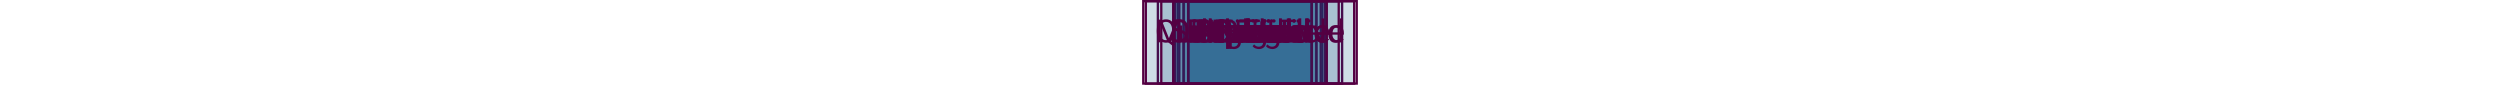
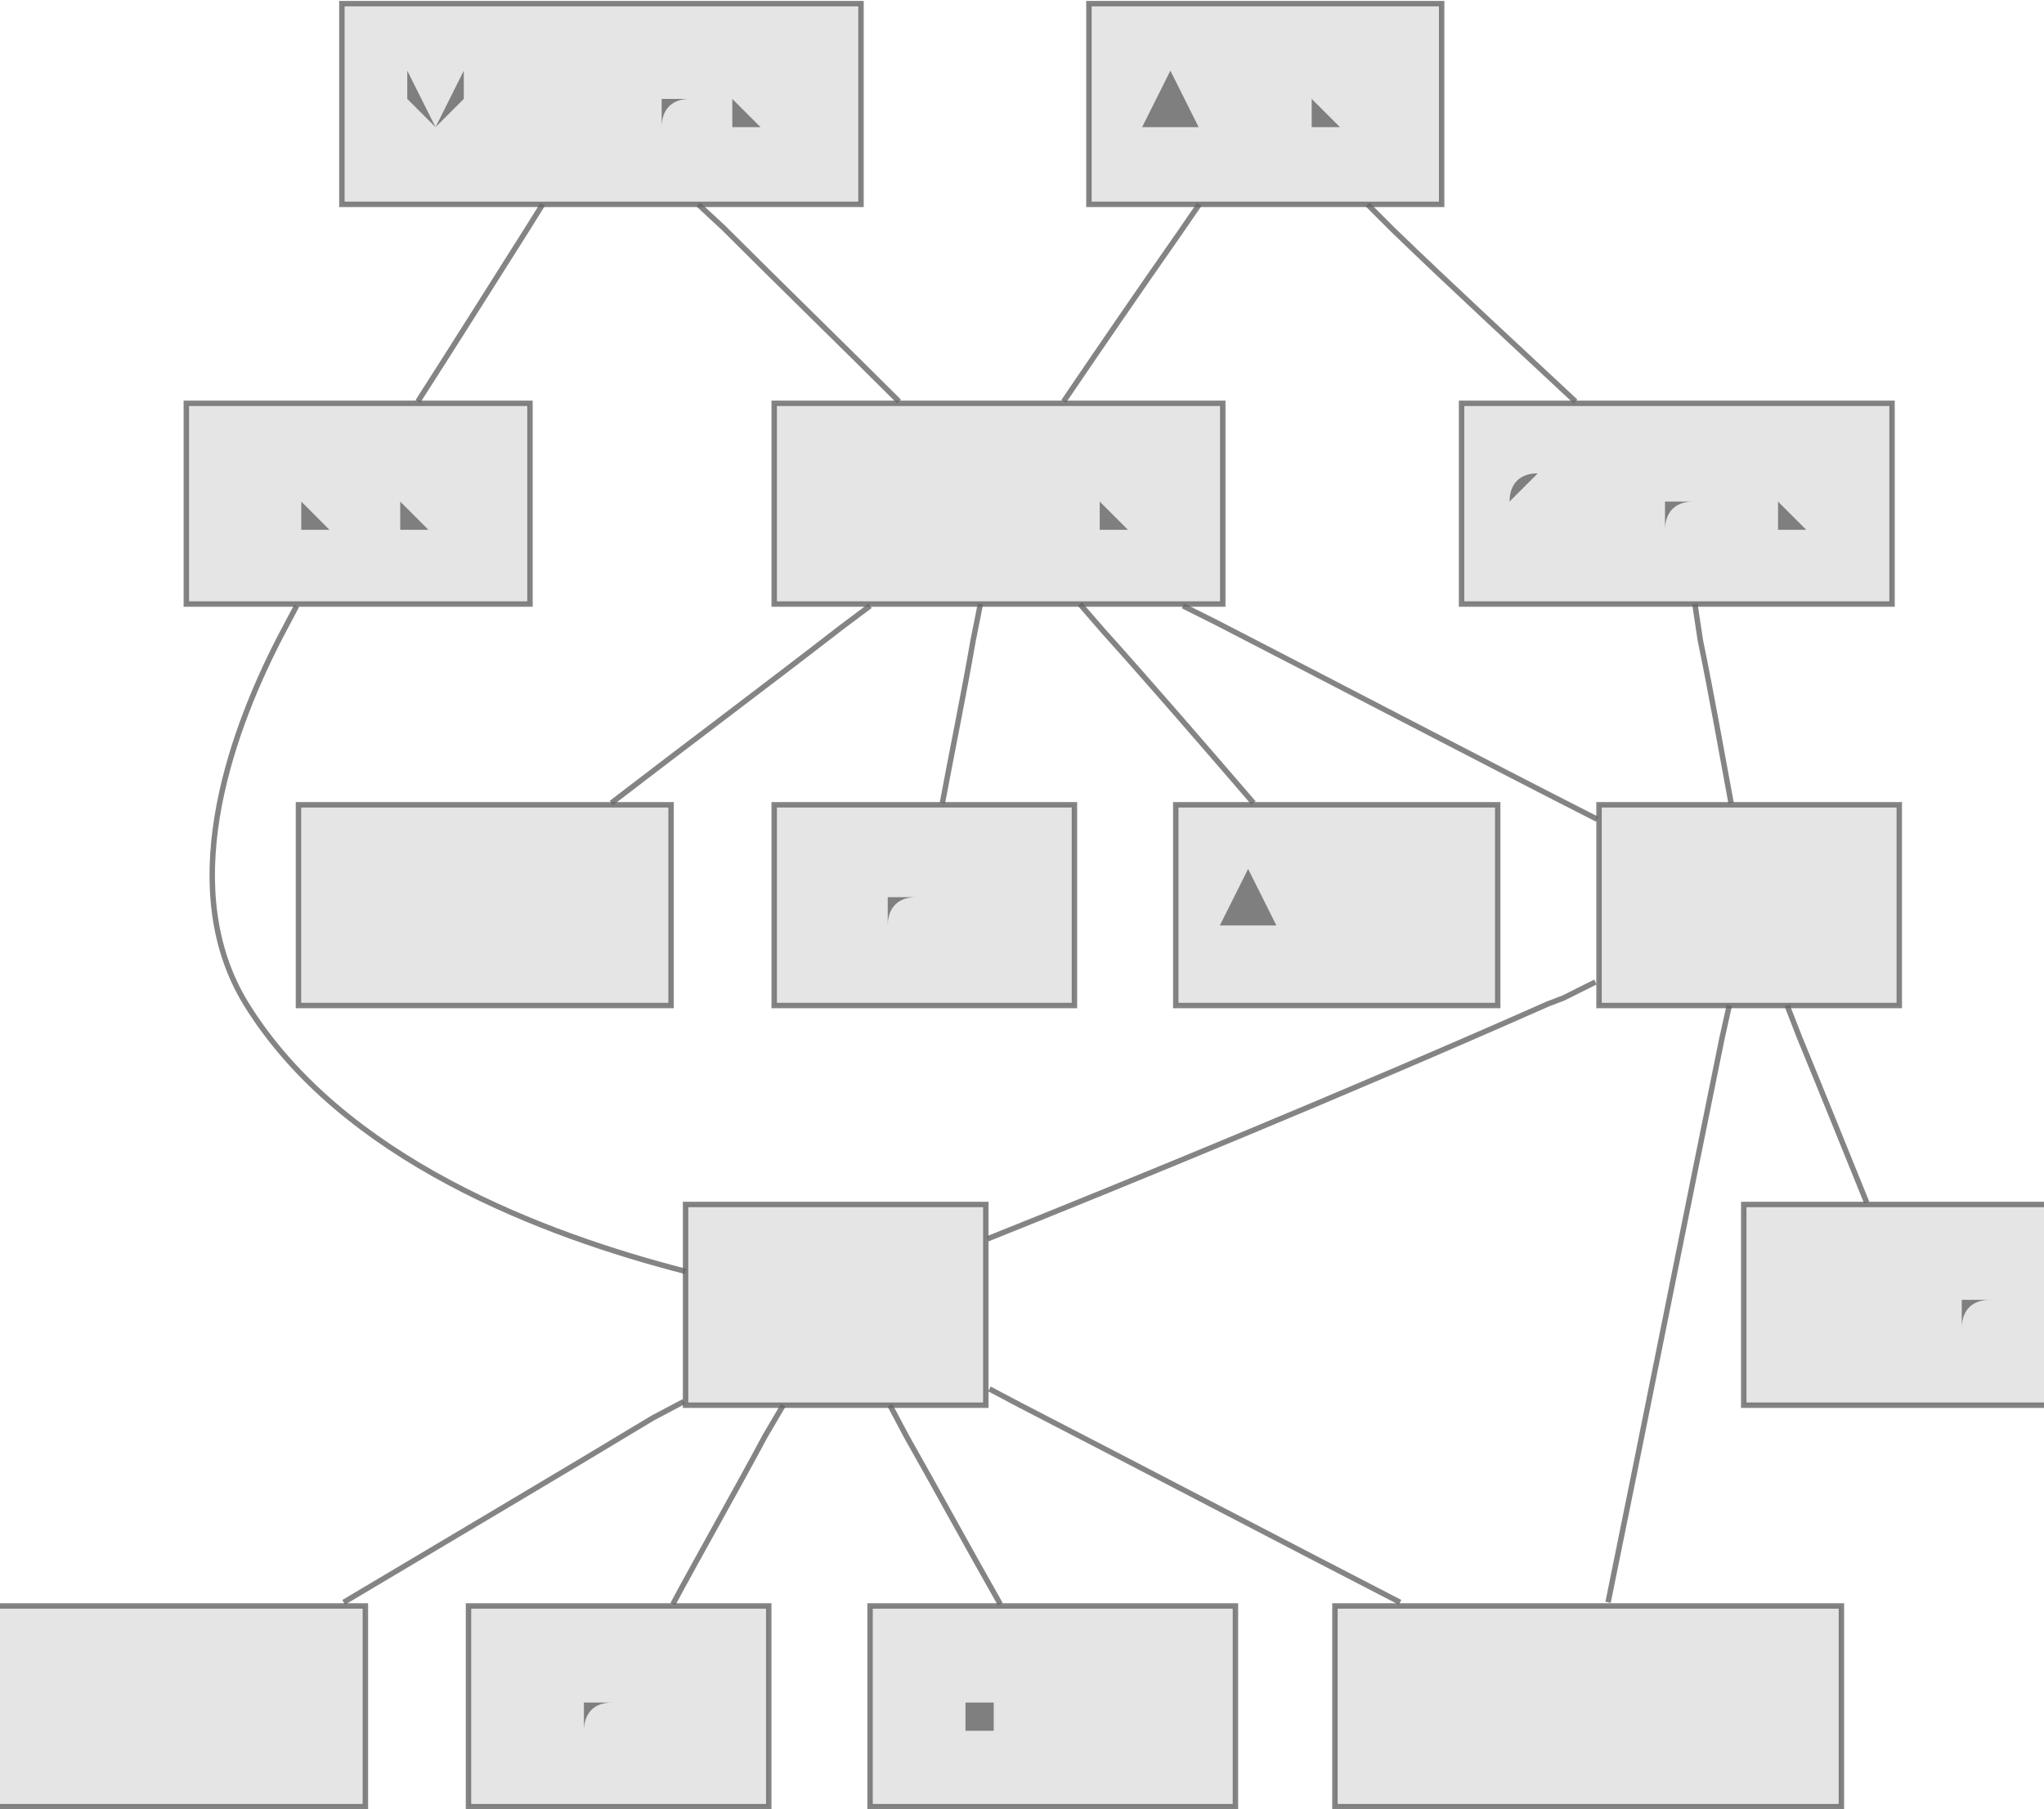
- <svg xmlns="http://www.w3.org/2000/svg" width="14747" height="500" viewBox="-546.0 -18.512 1092.0 37.023">
+ <svg xmlns="http://www.w3.org/2000/svg" height="500" viewBox="-0.565 -0.5 1.13 1.0">
  <style>svg {
  color-scheme: light dark;
}
{
  .canvas g, .title g, .axisbar g, .ticktext g, .tickglyph g, .ticklines g, .legendContent g text {
    fill: rgb(5%, 5%, 5%);
  }
  .ticklines g, .tickglyph g, .legendBorder g {
    stroke: rgb(5%, 5%, 5%);
  }
  .legendBorder g {
    fill: rgb(94%, 94%, 94%);
  }
}
@media (prefers-color-scheme:dark) {
  .canvas g, .title g, .axisbar g, .ticktext g, .tickglyph g, .ticklines g, .legendContent g text {
    fill: rgb(94%, 94%, 94%);
  }
  .ticklines g, .tickglyph g, .legendBorder g {
    stroke: rgb(94%, 94%, 94%);
  }
  .legendBorder g {
    fill: rgb(5%, 5%, 5%);
  }
}
svg { font-family: system-ui,-apple-system,"Segoe UI",Roboto,"Helvetica Neue",Arial,"Noto Sans","Liberation Sans",sans-serif,"Apple Color Emoji","Segoe UI Emoji","Segoe UI Symbol","Noto Color Emoji";
}

ticktext { font-family: SFMono-Regular,Menlo,Monaco,Consolas,"Liberation Mono","Courier New",monospace;
}

</style>
  <g class="chart">
    <g class="edges">
-       <g stroke-width="1.0" stroke="rgb(33%, -22%, 26%)" stroke-opacity="1.0" fill="rgb(0%, 0%, 0%)" fill-opacity="0">
-         <path d="M 0,-0.002 C 0,-0.002 0,-0.003 0,-0.004 L 0,-0.004" />
+       <g stroke-width="0.003" stroke="rgb(40%, 40%, 40%)" stroke-opacity="0.8" fill="rgb(0%, 0%, 0%)" fill-opacity="0">
+         <path d="M 0.128,-0.056 C 0.103,-0.085 0.072,-0.121 0.045,-0.151 L 0.032,-0.166" />
      </g>
-       <g stroke-width="1.0" stroke="rgb(33%, -22%, 26%)" stroke-opacity="1.0" fill="rgb(0%, 0%, 0%)" fill-opacity="0">
-         <path d="M 0,-0.002 C 0,-0.002 0,-0.003 0,-0.004 L 0,-0.004" />
+       <g stroke-width="0.003" stroke="rgb(40%, 40%, 40%)" stroke-opacity="0.8" fill="rgb(0%, 0%, 0%)" fill-opacity="0">
+         <path d="M -0.044,-0.056 C -0.039,-0.083 -0.032,-0.117 -0.027,-0.146 L -0.023,-0.166" />
      </g>
-       <g stroke-width="1.0" stroke="rgb(33%, -22%, 26%)" stroke-opacity="1.0" fill="rgb(0%, 0%, 0%)" fill-opacity="0">
-         <path d="M 0,-0.002 C 0,-0.002 0,-0.003 0,-0.004 L 0,-0.004" />
+       <g stroke-width="0.003" stroke="rgb(40%, 40%, 40%)" stroke-opacity="0.8" fill="rgb(0%, 0%, 0%)" fill-opacity="0">
+         <path d="M -0.227,-0.056 C -0.188,-0.086 -0.14,-0.122 -0.1,-0.153 L -0.084,-0.165" />
      </g>
-       <g stroke-width="1.0" stroke="rgb(33%, -22%, 26%)" stroke-opacity="1.0" fill="rgb(0%, 0%, 0%)" fill-opacity="0">
-         <path d="M 0,-0.007 C 0,-0.008 0,-0.009 0,-0.01 L 0,-0.01" />
+       <g stroke-width="0.003" stroke="rgb(40%, 40%, 40%)" stroke-opacity="0.8" fill="rgb(0%, 0%, 0%)" fill-opacity="0">
+         <path d="M 0.023,-0.278 C 0.042,-0.306 0.066,-0.341 0.087,-0.371 L 0.098,-0.387" />
      </g>
-       <g stroke-width="1.0" stroke="rgb(33%, -22%, 26%)" stroke-opacity="1.0" fill="rgb(0%, 0%, 0%)" fill-opacity="0">
-         <path d="M 0,-0.007 C 0,-0.008 0,-0.009 0,-0.01 L 0,-0.01" />
+       <g stroke-width="0.003" stroke="rgb(40%, 40%, 40%)" stroke-opacity="0.8" fill="rgb(0%, 0%, 0%)" fill-opacity="0">
+         <path d="M -0.068,-0.278 C -0.097,-0.307 -0.134,-0.343 -0.165,-0.374 L -0.179,-0.387" />
      </g>
-       <g stroke-width="1.0" stroke="rgb(33%, -22%, 26%)" stroke-opacity="1.0" fill="rgb(0%, 0%, 0%)" fill-opacity="0">
-         <path d="M -0,-0.007 C -0,-0.008 -0,-0.009 -0,-0.01 L -0,-0.01" />
+       <g stroke-width="0.003" stroke="rgb(40%, 40%, 40%)" stroke-opacity="0.8" fill="rgb(0%, 0%, 0%)" fill-opacity="0">
+         <path d="M -0.334,-0.278 C -0.316,-0.306 -0.294,-0.341 -0.275,-0.371 L -0.265,-0.387" />
      </g>
-       <g stroke-width="1.0" stroke="rgb(33%, -22%, 26%)" stroke-opacity="1.0" fill="rgb(0%, 0%, 0%)" fill-opacity="0">
-         <path d="M 0,0.01 C 0,0.009 0,0.009 0,0.008 L 0,0.007" />
+       <g stroke-width="0.003" stroke="rgb(40%, 40%, 40%)" stroke-opacity="0.8" fill="rgb(0%, 0%, 0%)" fill-opacity="0">
+         <path d="M -0.012,0.387 C -0.028,0.359 -0.047,0.324 -0.064,0.294 L -0.073,0.277" />
      </g>
-       <g stroke-width="1.0" stroke="rgb(33%, -22%, 26%)" stroke-opacity="1.0" fill="rgb(0%, 0%, 0%)" fill-opacity="0">
-         <path d="M 0,0.005 C -0,0.005 -0,0.004 -0,0.002 C -0,-0 -0,-0.002 -0,-0.004 L -0,-0.004" />
+       <g stroke-width="0.003" stroke="rgb(40%, 40%, 40%)" stroke-opacity="0.8" fill="rgb(0%, 0%, 0%)" fill-opacity="0">
+         <path d="M -0.186,0.203 C -0.264,0.183 -0.376,0.141 -0.429,0.055 C -0.467,-0.007 -0.44,-0.09 -0.41,-0.148 L -0.401,-0.165" />
      </g>
-       <g stroke-width="1.0" stroke="rgb(33%, -22%, 26%)" stroke-opacity="1.0" fill="rgb(0%, 0%, 0%)" fill-opacity="0">
-         <path d="M 0,0.005 C 0,0.004 0,0.003 0,0.002 C 0,0.001 0,0.001 0,0.001 L 0,0.001" />
+       <g stroke-width="0.003" stroke="rgb(40%, 40%, 40%)" stroke-opacity="0.8" fill="rgb(0%, 0%, 0%)" fill-opacity="0">
+         <path d="M -0.019,0.185 C 0.061,0.153 0.185,0.102 0.291,0.055 C 0.294,0.054 0.296,0.053 0.299,0.052 L 0.317,0.043" />
      </g>
-       <g stroke-width="1.0" stroke="rgb(33%, -22%, 26%)" stroke-opacity="1.0" fill="rgb(0%, 0%, 0%)" fill-opacity="0">
-         <path d="M 0,0.004 C 0,0.004 0,0.003 0,0.002 L 0,0.002" />
+       <g stroke-width="0.003" stroke="rgb(40%, 40%, 40%)" stroke-opacity="0.8" fill="rgb(0%, 0%, 0%)" fill-opacity="0">
+         <path d="M 0.467,0.165 C 0.456,0.138 0.442,0.103 0.43,0.074 L 0.423,0.056" />
      </g>
-       <g stroke-width="1.0" stroke="rgb(33%, -22%, 26%)" stroke-opacity="1.0" fill="rgb(0%, 0%, 0%)" fill-opacity="0">
-         <path d="M 0,0.01 C 0,0.009 0,0.008 0,0.007 L 0,0.007" />
+       <g stroke-width="0.003" stroke="rgb(40%, 40%, 40%)" stroke-opacity="0.8" fill="rgb(0%, 0%, 0%)" fill-opacity="0">
+         <path d="M 0.209,0.386 C 0.145,0.353 0.063,0.31 -0.001,0.277 L -0.018,0.268" />
      </g>
-       <g stroke-width="1.0" stroke="rgb(33%, -22%, 26%)" stroke-opacity="1.0" fill="rgb(0%, 0%, 0%)" fill-opacity="0">
-         <path d="M 0,0.01 C 0,0.008 0,0.004 0,0.002 L 0,0.002" />
+       <g stroke-width="0.003" stroke="rgb(40%, 40%, 40%)" stroke-opacity="0.8" fill="rgb(0%, 0%, 0%)" fill-opacity="0">
+         <path d="M 0.324,0.386 C 0.34,0.308 0.369,0.162 0.387,0.074 L 0.391,0.056" />
      </g>
-       <g stroke-width="1.0" stroke="rgb(33%, -22%, 26%)" stroke-opacity="1.0" fill="rgb(0%, 0%, 0%)" fill-opacity="0">
-         <path d="M 0,0.01 C 0,0.009 0,0.009 0,0.008 L 0,0.007" />
+       <g stroke-width="0.003" stroke="rgb(40%, 40%, 40%)" stroke-opacity="0.8" fill="rgb(0%, 0%, 0%)" fill-opacity="0">
+         <path d="M -0.193,0.387 C -0.178,0.359 -0.158,0.324 -0.142,0.294 L -0.132,0.277" />
      </g>
-       <g stroke-width="1.0" stroke="rgb(33%, -22%, 26%)" stroke-opacity="1.0" fill="rgb(0%, 0%, 0%)" fill-opacity="0">
-         <path d="M 0,-0.001 C 0,-0.002 0,-0.003 0,-0.004 L 0,-0.004" />
+       <g stroke-width="0.003" stroke="rgb(40%, 40%, 40%)" stroke-opacity="0.8" fill="rgb(0%, 0%, 0%)" fill-opacity="0">
+         <path d="M 0.318,-0.047 C 0.257,-0.078 0.175,-0.121 0.107,-0.156 L 0.089,-0.165" />
      </g>
-       <g stroke-width="1.0" stroke="rgb(33%, -22%, 26%)" stroke-opacity="1.0" fill="rgb(0%, 0%, 0%)" fill-opacity="0">
-         <path d="M 0,-0.002 C 0,-0.002 0,-0.003 0,-0.004 L 0,-0.004" />
+       <g stroke-width="0.003" stroke="rgb(40%, 40%, 40%)" stroke-opacity="0.8" fill="rgb(0%, 0%, 0%)" fill-opacity="0">
+         <path d="M 0.392,-0.056 C 0.387,-0.083 0.381,-0.117 0.375,-0.146 L 0.372,-0.166" />
      </g>
-       <g stroke-width="1.0" stroke="rgb(33%, -22%, 26%)" stroke-opacity="1.0" fill="rgb(0%, 0%, 0%)" fill-opacity="0">
-         <path d="M 0,-0.007 C 0,-0.008 0,-0.009 0,-0.01 L 0,-0.01" />
+       <g stroke-width="0.003" stroke="rgb(40%, 40%, 40%)" stroke-opacity="0.8" fill="rgb(0%, 0%, 0%)" fill-opacity="0">
+         <path d="M 0.306,-0.278 C 0.275,-0.307 0.237,-0.342 0.205,-0.373 L 0.191,-0.387" />
      </g>
-       <g stroke-width="1.0" stroke="rgb(33%, -22%, 26%)" stroke-opacity="1.0" fill="rgb(0%, 0%, 0%)" fill-opacity="0">
-         <path d="M -0,0.01 C -0,0.009 -0,0.008 0,0.007 L 0,0.007" />
+       <g stroke-width="0.003" stroke="rgb(40%, 40%, 40%)" stroke-opacity="0.8" fill="rgb(0%, 0%, 0%)" fill-opacity="0">
+         <path d="M -0.375,0.386 C -0.323,0.355 -0.257,0.316 -0.204,0.284 L -0.187,0.275" />
      </g>
    </g>
    <g class="shapes">
-       <g stroke-width="1.0" stroke="rgb(33%, -22%, 26%)" stroke-opacity="1.0" fill="rgb(2%, 29%, 48%)" fill-opacity="0.1">
-         <rect width="58" height="36.0" x="-29" y="-18.0" />
+       <g stroke-width="0.003" stroke="rgb(40%, 40%, 40%)" stroke-opacity="0.8" fill="rgb(50%, 50%, 50%)" fill-opacity="0.2">
+         <rect width="0.178" height="0.111" x="0.085" y="-0.055" />
      </g>
-       <g stroke-width="1.0" stroke="rgb(33%, -22%, 26%)" stroke-opacity="1.0" fill="rgb(2%, 29%, 48%)" fill-opacity="0.1">
-         <rect width="63.25" height="36.0" x="-31.625" y="-18.012" />
+       <g stroke-width="0.003" stroke="rgb(40%, 40%, 40%)" stroke-opacity="0.8" fill="rgb(50%, 50%, 50%)" fill-opacity="0.2">
+         <rect width="0.195" height="0.111" x="0.037" y="-0.498" />
      </g>
-       <g stroke-width="1.0" stroke="rgb(33%, -22%, 26%)" stroke-opacity="1.0" fill="rgb(2%, 29%, 48%)" fill-opacity="0.1">
-         <rect width="54.0" height="36.0" x="-27" y="-18.0" />
+       <g stroke-width="0.003" stroke="rgb(40%, 40%, 40%)" stroke-opacity="0.8" fill="rgb(50%, 50%, 50%)" fill-opacity="0.2">
+         <rect width="0.166" height="0.111" x="-0.137" y="-0.055" />
      </g>
-       <g stroke-width="1.0" stroke="rgb(33%, -22%, 26%)" stroke-opacity="1.0" fill="rgb(2%, 29%, 48%)" fill-opacity="0.1">
-         <rect width="67" height="36.0" x="-33.5" y="-18.0" />
+       <g stroke-width="0.003" stroke="rgb(40%, 40%, 40%)" stroke-opacity="0.8" fill="rgb(50%, 50%, 50%)" fill-opacity="0.2">
+         <rect width="0.206" height="0.111" x="-0.4" y="-0.055" />
      </g>
-       <g stroke-width="1.0" stroke="rgb(33%, -22%, 26%)" stroke-opacity="1.0" fill="rgb(2%, 29%, 48%)" fill-opacity="0.1">
-         <rect width="80.503" height="36.0" x="-40.252" y="-18.006" />
+       <g stroke-width="0.003" stroke="rgb(40%, 40%, 40%)" stroke-opacity="0.8" fill="rgb(50%, 50%, 50%)" fill-opacity="0.2">
+         <rect width="0.248" height="0.111" x="-0.137" y="-0.277" />
      </g>
-       <g stroke-width="1.0" stroke="rgb(33%, -22%, 26%)" stroke-opacity="1.0" fill="rgb(2%, 29%, 48%)" fill-opacity="0.1">
-         <rect width="61.75" height="36.0" x="-30.875" y="-18.006" />
+       <g stroke-width="0.003" stroke="rgb(40%, 40%, 40%)" stroke-opacity="0.8" fill="rgb(50%, 50%, 50%)" fill-opacity="0.2">
+         <rect width="0.19" height="0.111" x="-0.462" y="-0.277" />
      </g>
-       <g stroke-width="1.0" stroke="rgb(33%, -22%, 26%)" stroke-opacity="1.0" fill="rgb(2%, 29%, 48%)" fill-opacity="0.1">
-         <rect width="65.5" height="36.0" x="-32.75" y="-17.988" />
+       <g stroke-width="0.003" stroke="rgb(40%, 40%, 40%)" stroke-opacity="0.8" fill="rgb(50%, 50%, 50%)" fill-opacity="0.2">
+         <rect width="0.202" height="0.111" x="-0.084" y="0.388" />
      </g>
-       <g stroke-width="1.0" stroke="rgb(33%, -22%, 26%)" stroke-opacity="1.0" fill="rgb(2%, 29%, 48%)" fill-opacity="0.1">
-         <rect width="54.0" height="36.0" x="-27" y="-17.994" />
+       <g stroke-width="0.003" stroke="rgb(40%, 40%, 40%)" stroke-opacity="0.8" fill="rgb(50%, 50%, 50%)" fill-opacity="0.2">
+         <rect width="0.166" height="0.111" x="-0.186" y="0.166" />
      </g>
-       <g stroke-width="1.0" stroke="rgb(33%, -22%, 26%)" stroke-opacity="1.0" fill="rgb(2%, 29%, 48%)" fill-opacity="0.1">
-         <rect width="58" height="36.0" x="-29" y="-17.994" />
+       <g stroke-width="0.003" stroke="rgb(40%, 40%, 40%)" stroke-opacity="0.8" fill="rgb(50%, 50%, 50%)" fill-opacity="0.2">
+         <rect width="0.178" height="0.111" x="0.399" y="0.166" />
      </g>
-       <g stroke-width="1.0" stroke="rgb(33%, -22%, 26%)" stroke-opacity="1.0" fill="rgb(2%, 29%, 48%)" fill-opacity="0.1">
-         <rect width="93.247" height="36.0" x="-46.624" y="-18.012" />
+       <g stroke-width="0.003" stroke="rgb(40%, 40%, 40%)" stroke-opacity="0.8" fill="rgb(50%, 50%, 50%)" fill-opacity="0.2">
+         <rect width="0.287" height="0.111" x="-0.376" y="-0.498" />
      </g>
-       <g stroke-width="1.0" stroke="rgb(33%, -22%, 26%)" stroke-opacity="1.0" fill="rgb(2%, 29%, 48%)" fill-opacity="0.1">
-         <rect width="91.001" height="36.0" x="-45.5" y="-17.988" />
+       <g stroke-width="0.003" stroke="rgb(40%, 40%, 40%)" stroke-opacity="0.8" fill="rgb(50%, 50%, 50%)" fill-opacity="0.2">
+         <rect width="0.28" height="0.111" x="0.173" y="0.388" />
      </g>
-       <g stroke-width="1.0" stroke="rgb(33%, -22%, 26%)" stroke-opacity="1.0" fill="rgb(2%, 29%, 48%)" fill-opacity="0.1">
-         <rect width="54.0" height="36.0" x="-27" y="-17.988" />
+       <g stroke-width="0.003" stroke="rgb(40%, 40%, 40%)" stroke-opacity="0.8" fill="rgb(50%, 50%, 50%)" fill-opacity="0.2">
+         <rect width="0.166" height="0.111" x="-0.306" y="0.388" />
      </g>
-       <g stroke-width="1.0" stroke="rgb(33%, -22%, 26%)" stroke-opacity="1.0" fill="rgb(2%, 29%, 48%)" fill-opacity="0.1">
-         <rect width="54.0" height="36.0" x="-27" y="-18.0" />
+       <g stroke-width="0.003" stroke="rgb(40%, 40%, 40%)" stroke-opacity="0.8" fill="rgb(50%, 50%, 50%)" fill-opacity="0.2">
+         <rect width="0.166" height="0.111" x="0.319" y="-0.055" />
      </g>
-       <g stroke-width="1.0" stroke="rgb(33%, -22%, 26%)" stroke-opacity="1.0" fill="rgb(2%, 29%, 48%)" fill-opacity="0.1">
-         <rect width="77.501" height="36.0" x="-38.75" y="-18.006" />
+       <g stroke-width="0.003" stroke="rgb(40%, 40%, 40%)" stroke-opacity="0.8" fill="rgb(50%, 50%, 50%)" fill-opacity="0.2">
+         <rect width="0.238" height="0.111" x="0.243" y="-0.277" />
      </g>
-       <g stroke-width="1.0" stroke="rgb(33%, -22%, 26%)" stroke-opacity="1.0" fill="rgb(2%, 29%, 48%)" fill-opacity="0.1">
-         <rect width="67" height="36.0" x="-33.5" y="-17.988" />
+       <g stroke-width="0.003" stroke="rgb(40%, 40%, 40%)" stroke-opacity="0.8" fill="rgb(50%, 50%, 50%)" fill-opacity="0.2">
+         <rect width="0.206" height="0.111" x="-0.569" y="0.388" />
      </g>
    </g>
    <g class="labels">
-       <g stroke-width="0.0" stroke="none" fill="rgb(33%, -22%, 26%)" fill-opacity="1.0" font-size="14.0" text-anchor="middle">
-         <text x="0" y="0">
+       <g stroke-width="0.0" stroke="none" fill="rgb(40%, 40%, 40%)" fill-opacity="0.8" font-size="0.037" text-anchor="middle">
+         <text x="0.174" y="0.012">
          <a href="https://hackage.haskell.org/package/numhask/docs/NumHask-Algebra-Action.html#t:Actions">Actions</a>
        </text>
-         <text x="0" y="-0.011">
+         <text x="0.134" y="-0.431">
          <a href="https://hackage.haskell.org/package/numhask/docs/NumHask-Algebra-Additive.html#t:Additive">Additive</a>
        </text>
-         <text x="0" y="0">
+         <text x="-0.053" y="0.012">
          <a href="https://hackage.haskell.org/package/numhask/docs/NumHask-Algebra-Metric.html#t:Basis">Basis</a>
        </text>
-         <text x="-0" y="0">
+         <text x="-0.297" y="0.012">
          <a href="https://hackage.haskell.org/package/numhask/docs/NumHask-Algebra-Metric.html#t:Direction">Direction</a>
        </text>
-         <text x="0" y="-0.005">
+         <text x="-0.013" y="-0.209">
          <a href="https://hackage.haskell.org/package/numhask/docs/NumHask-Algebra-Distributive.html#t:Distributive">Distributive</a>
        </text>
-         <text x="-0" y="-0.005">
+         <text x="-0.367" y="-0.209">
          <a href="https://hackage.haskell.org/package/numhask/docs/NumHask-Algebra-Multiplicative.html#t:Divisive">Divisive</a>
        </text>
-         <text x="0" y="0.012">
+         <text x="0.017" y="0.455">
          <a href="https://hackage.haskell.org/package/numhask/docs/NumHask-Algebra-Field.html#t:ExpField">ExpField</a>
        </text>
-         <text x="0" y="0.006">
+         <text x="-0.103" y="0.234">
          <a href="https://hackage.haskell.org/package/numhask/docs/NumHask-Algebra-Field.html#t:Field">Field</a>
        </text>
-         <text x="0" y="0.006">
+         <text x="0.488" y="0.234">
          <a href="https://hackage.haskell.org/package/numhask/docs/NumHask-Data-Integral.html#t:Integral">Integral</a>
        </text>
-         <text x="0" y="-0.011">
+         <text x="-0.232" y="-0.431">
          <a href="https://hackage.haskell.org/package/numhask/docs/NumHask-Algebra-Multiplicative.html#t:Multiplicative">Multiplicative</a>
        </text>
-         <text x="0" y="0.012">
+         <text x="0.313" y="0.455">
          <a href="https://hackage.haskell.org/package/numhask/docs/NumHask-Algebra-Field.html#t:QuotientField">QuotientField</a>
        </text>
-         <text x="0" y="0.012">
+         <text x="-0.223" y="0.455">
          <a href="https://hackage.haskell.org/package/numhask/docs/NumHask-Data-Rational.html#t:Ratio">Ratio</a>
        </text>
-         <text x="0" y="0">
+         <text x="0.402" y="0.012">
          <a href="https://hackage.haskell.org/package/numhask/docs/NumHask-Algebra-Ring.html#t:Ring">Ring</a>
        </text>
-         <text x="0" y="-0.005">
+         <text x="0.362" y="-0.209">
          <a href="https://hackage.haskell.org/package/numhask/docs/NumHask-Algebra-Additive.html#t:Subtractive">Subtractive</a>
        </text>
-         <text x="-0" y="0.012">
+         <text x="-0.466" y="0.455">
          <a href="https://hackage.haskell.org/package/numhask/docs/NumHask-Algebra-Field.html#t:TrigField">TrigField</a>
        </text>
      </g>
    </g>
  </g>
  <g class="hud" />
</svg>
